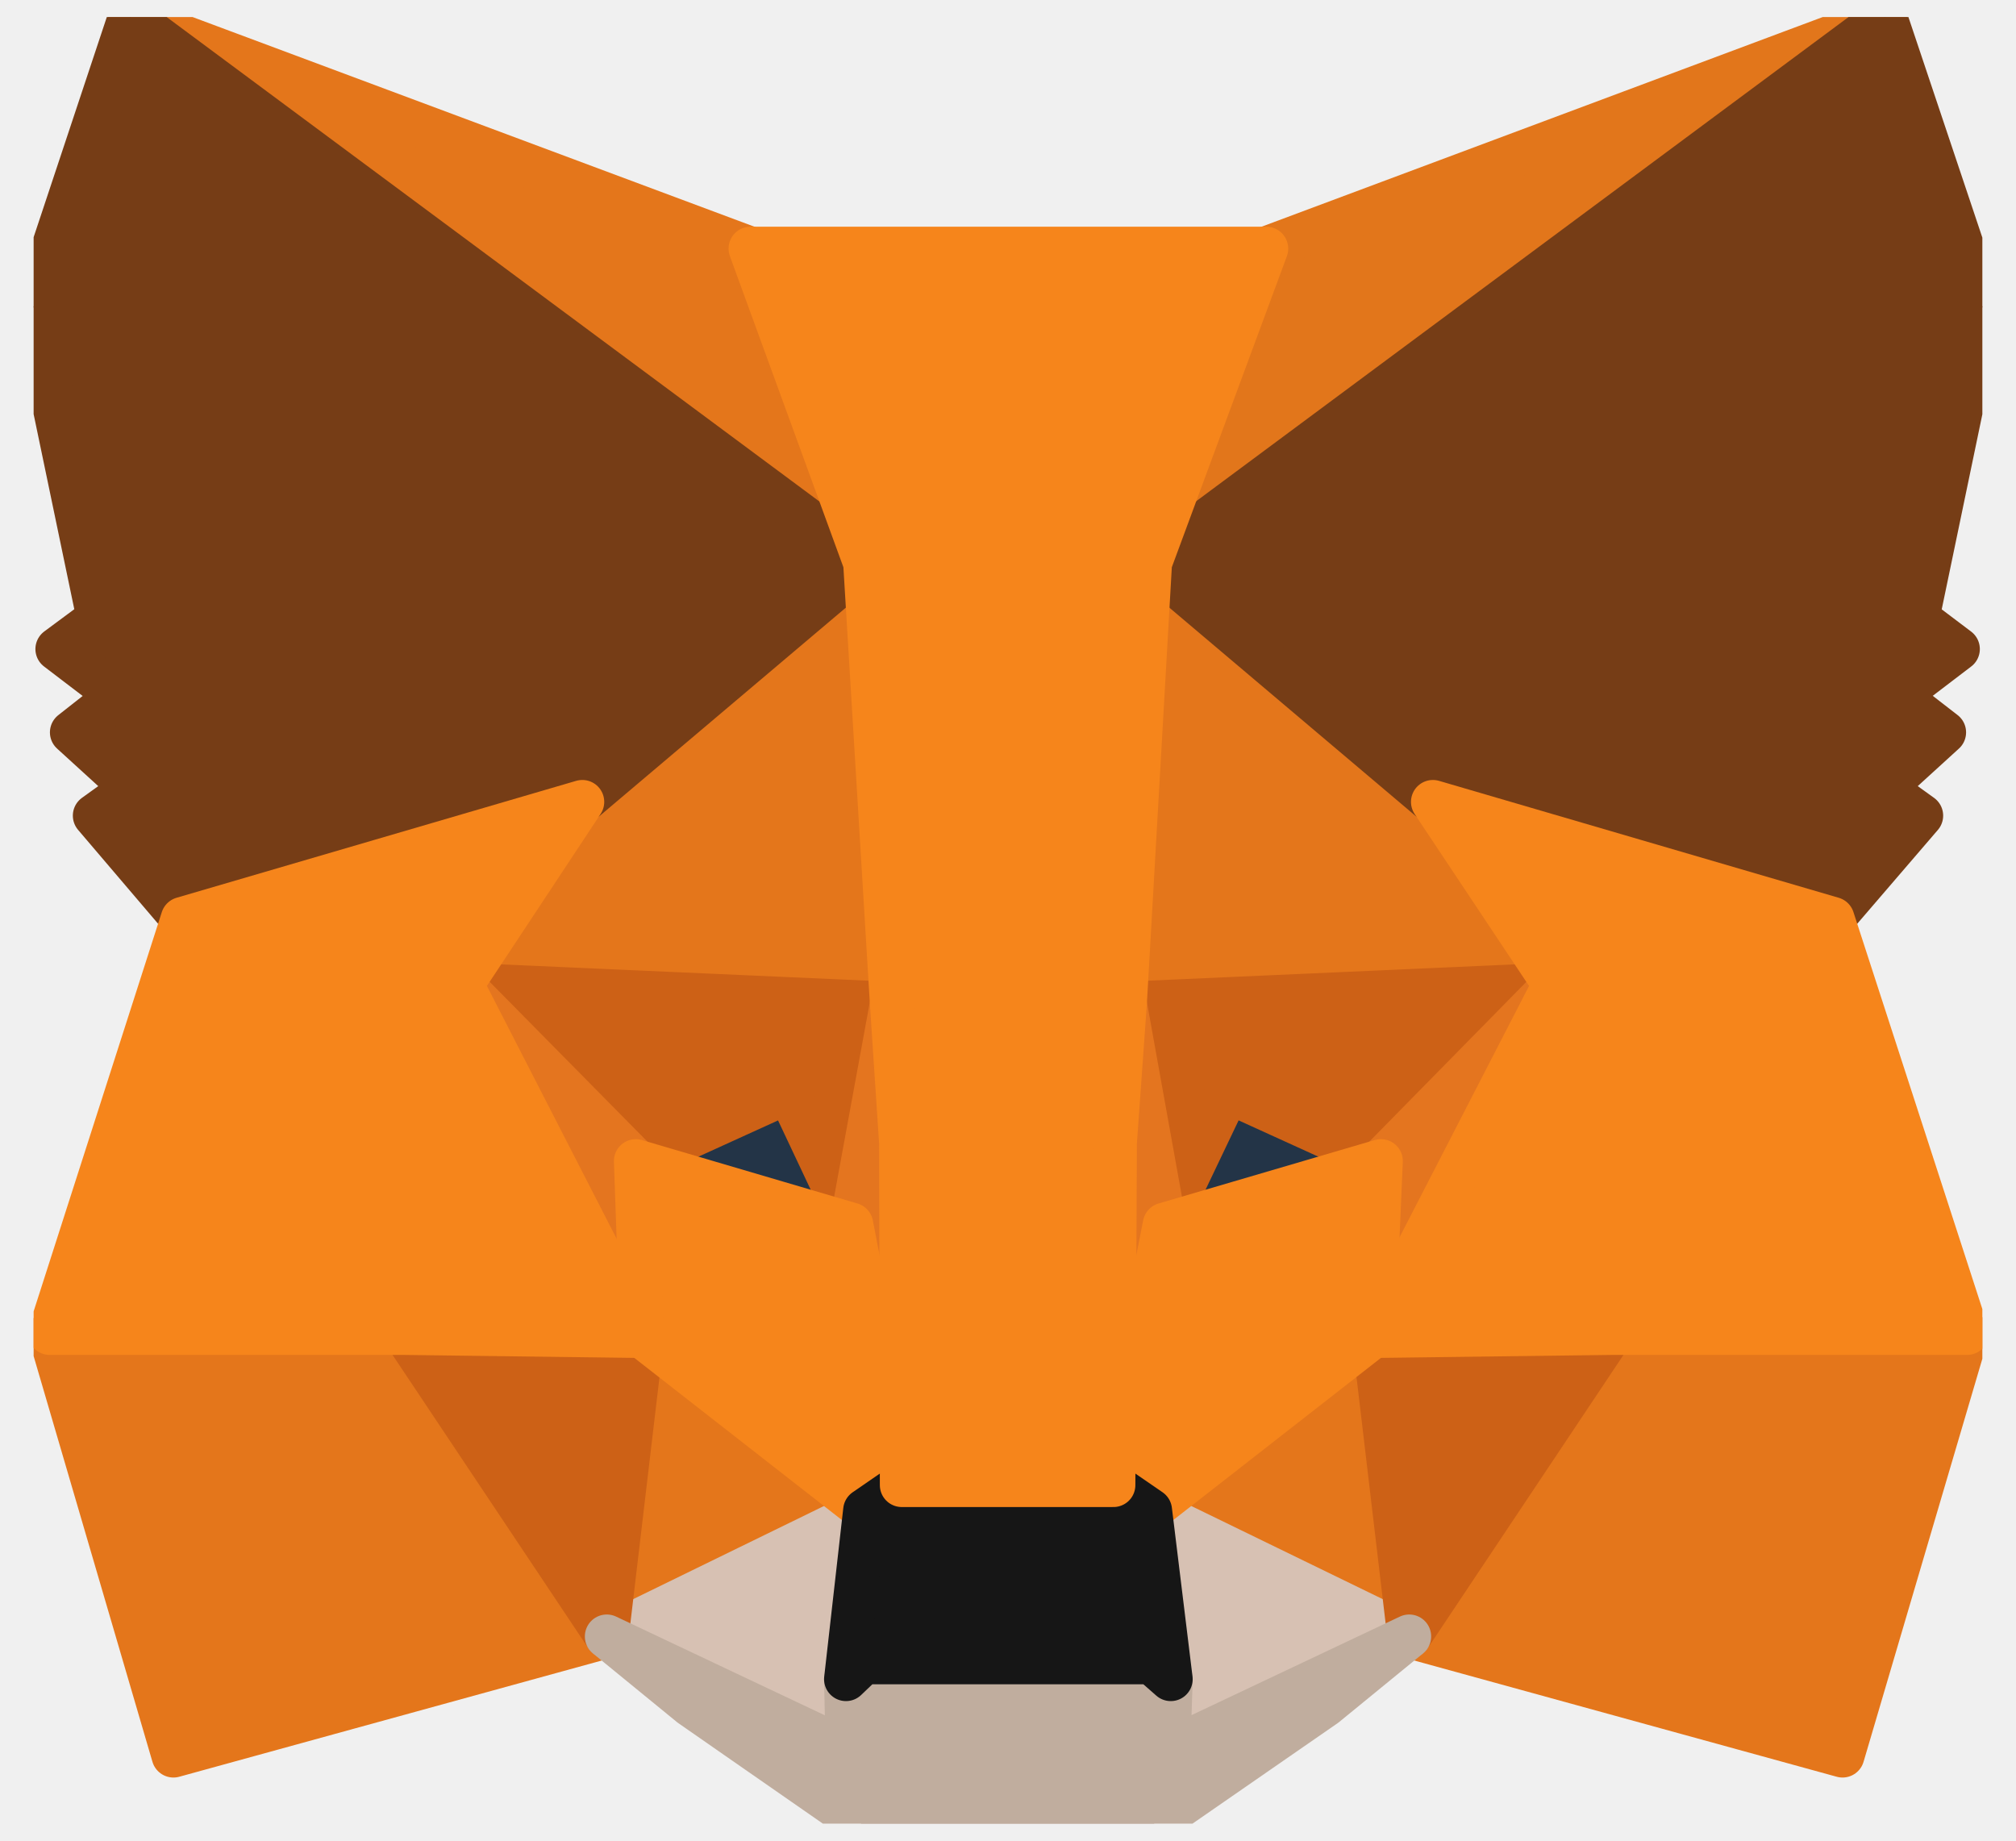
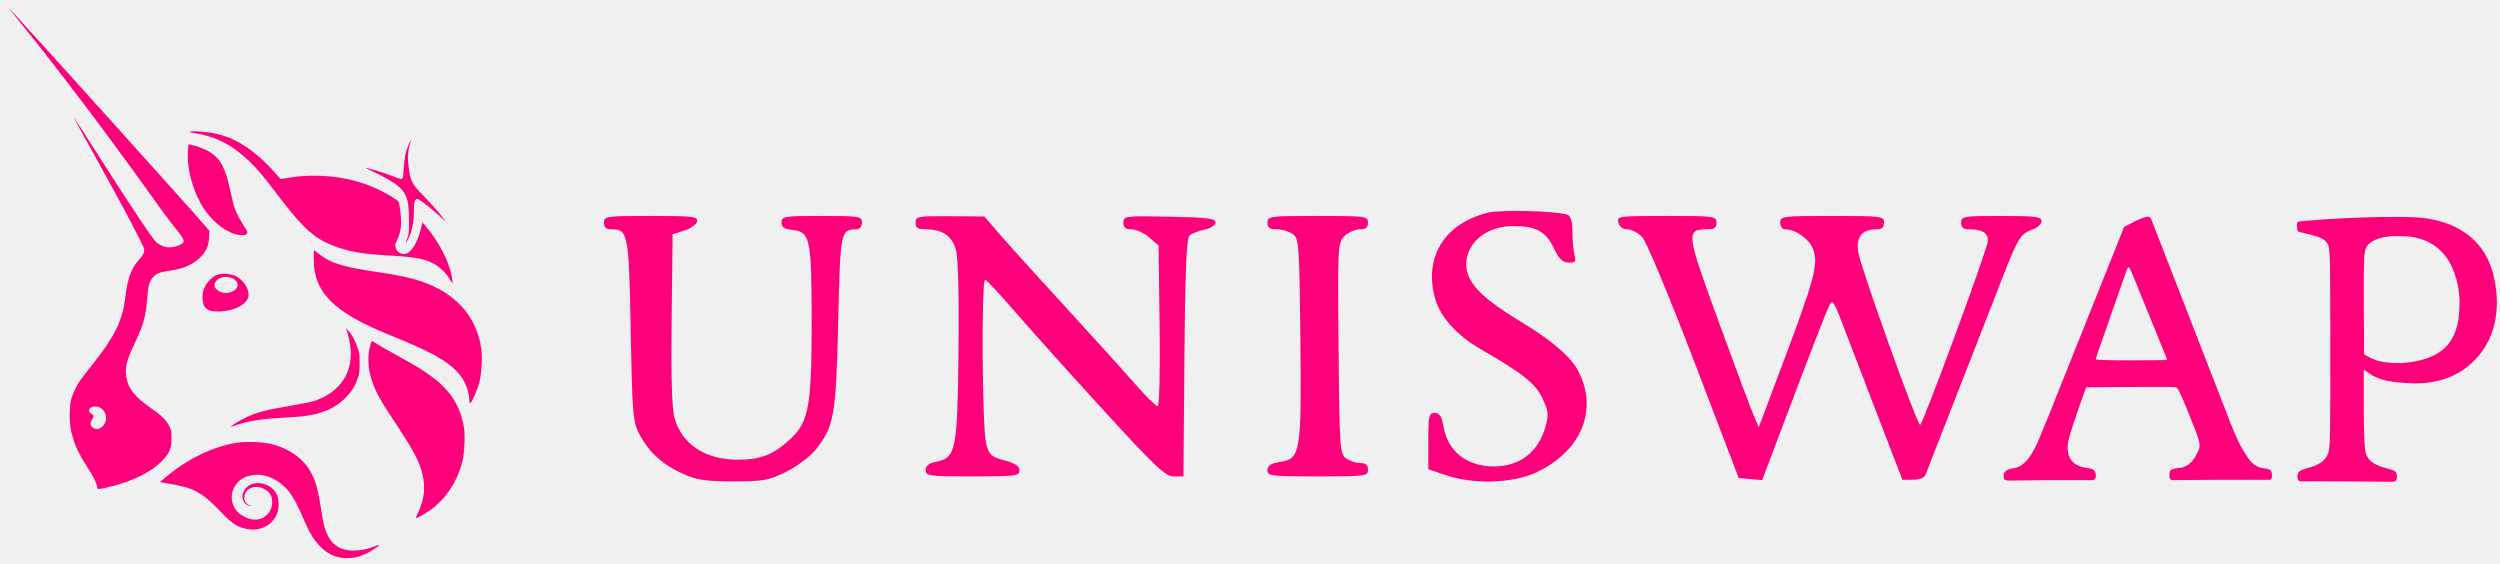
- <svg xmlns="http://www.w3.org/2000/svg" width="46" height="42" viewBox="0 0 46 42" fill="none">
-   <g clip-path="url(#clip0_8014_11844)">
-     <path d="M43.018 0.389L25.668 13.275L28.876 5.673L43.018 0.389Z" fill="#E2761B" stroke="#E2761B" stroke-linecap="round" stroke-linejoin="round" />
-     <path d="M2.964 0.389L20.175 13.398L17.124 5.673L2.964 0.389Z" fill="#E4761B" stroke="#E4761B" stroke-linecap="round" stroke-linejoin="round" />
-     <path d="M36.776 30.259L32.155 37.339L42.042 40.059L44.884 30.416L36.776 30.259Z" fill="#E4761B" stroke="#E4761B" stroke-linecap="round" stroke-linejoin="round" />
-     <path d="M1.134 30.416L3.958 40.059L13.845 37.339L9.224 30.259L1.134 30.416Z" fill="#E4761B" stroke="#E4761B" stroke-linecap="round" stroke-linejoin="round" />
-     <path d="M13.287 18.297L10.532 22.465L20.349 22.901L20.001 12.351L13.287 18.297Z" fill="#E4761B" stroke="#E4761B" stroke-linecap="round" stroke-linejoin="round" />
-     <path d="M32.695 18.297L25.895 12.229L25.668 22.901L35.468 22.465L32.695 18.297Z" fill="#E4761B" stroke="#E4761B" stroke-linecap="round" stroke-linejoin="round" />
-     <path d="M13.845 37.339L19.739 34.462L14.648 30.486L13.845 37.339Z" fill="#E4761B" stroke="#E4761B" stroke-linecap="round" stroke-linejoin="round" />
-     <path d="M26.243 34.462L32.155 37.339L31.335 30.486L26.243 34.462Z" fill="#E4761B" stroke="#E4761B" stroke-linecap="round" stroke-linejoin="round" />
-     <path d="M32.155 37.339L26.243 34.462L26.714 38.316L26.662 39.937L32.155 37.339Z" fill="#D7C1B3" stroke="#D7C1B3" stroke-linecap="round" stroke-linejoin="round" />
-     <path d="M13.845 37.339L19.338 39.937L19.303 38.316L19.739 34.462L13.845 37.339Z" fill="#D7C1B3" stroke="#D7C1B3" stroke-linecap="round" stroke-linejoin="round" />
-     <path d="M19.425 27.94L14.508 26.493L17.978 24.906L19.425 27.94Z" fill="#233447" stroke="#233447" stroke-linecap="round" stroke-linejoin="round" />
-     <path d="M26.557 27.94L28.005 24.906L31.492 26.493L26.557 27.94Z" fill="#233447" stroke="#233447" stroke-linecap="round" stroke-linejoin="round" />
-     <path d="M13.845 37.339L14.682 30.259L9.224 30.416L13.845 37.339Z" fill="#CD6116" stroke="#CD6116" stroke-linecap="round" stroke-linejoin="round" />
-     <path d="M31.318 30.259L32.155 37.339L36.776 30.416L31.318 30.259Z" fill="#CD6116" stroke="#CD6116" stroke-linecap="round" stroke-linejoin="round" />
-     <path d="M35.468 22.465L25.668 22.901L26.575 27.94L28.022 24.906L31.509 26.493L35.468 22.465Z" fill="#CD6116" stroke="#CD6116" stroke-linecap="round" stroke-linejoin="round" />
-     <path d="M14.508 26.493L17.995 24.906L19.425 27.94L20.349 22.901L10.532 22.465L14.508 26.493Z" fill="#CD6116" stroke="#CD6116" stroke-linecap="round" stroke-linejoin="round" />
-     <path d="M10.532 22.465L14.648 30.486L14.508 26.493L10.532 22.465Z" fill="#E4751F" stroke="#E4751F" stroke-linecap="round" stroke-linejoin="round" />
-     <path d="M31.509 26.493L31.335 30.486L35.468 22.465L31.509 26.493Z" fill="#E4751F" stroke="#E4751F" stroke-linecap="round" stroke-linejoin="round" />
-     <path d="M20.349 22.901L19.425 27.94L20.576 33.886L20.838 26.057L20.349 22.901Z" fill="#E4751F" stroke="#E4751F" stroke-linecap="round" stroke-linejoin="round" />
-     <path d="M25.668 22.901L25.197 26.04L25.406 33.886L26.575 27.94L25.668 22.901Z" fill="#E4751F" stroke="#E4751F" stroke-linecap="round" stroke-linejoin="round" />
-     <path d="M26.575 27.941L25.406 33.887L26.243 34.462L31.335 30.486L31.509 26.493L26.575 27.941Z" fill="#F6851B" stroke="#F6851B" stroke-linecap="round" stroke-linejoin="round" />
-     <path d="M14.508 26.493L14.648 30.486L19.739 34.462L20.576 33.887L19.425 27.941L14.508 26.493Z" fill="#F6851B" stroke="#F6851B" stroke-linecap="round" stroke-linejoin="round" />
-     <path d="M26.662 39.937L26.714 38.315L26.278 37.932H19.704L19.303 38.315L19.338 39.937L13.845 37.339L15.764 38.908L19.652 41.611H26.331L30.236 38.908L32.155 37.339L26.662 39.937Z" fill="#C0AD9E" stroke="#C0AD9E" stroke-linecap="round" stroke-linejoin="round" />
-     <path d="M26.243 34.462L25.406 33.886H20.576L19.739 34.462L19.303 38.315L19.704 37.932H26.278L26.714 38.315L26.243 34.462Z" fill="#161616" stroke="#161616" stroke-linecap="round" stroke-linejoin="round" />
-     <path d="M43.751 14.112L45.233 6.998L43.018 0.389L26.243 12.839L32.695 18.297L41.815 20.965L43.838 18.611L42.966 17.983L44.361 16.711L43.28 15.874L44.675 14.81L43.751 14.112Z" fill="#763D16" stroke="#763D16" stroke-linecap="round" stroke-linejoin="round" />
-     <path d="M0.767 6.998L2.25 14.112L1.308 14.81L2.703 15.874L1.639 16.711L3.034 17.983L2.162 18.611L4.168 20.965L13.287 18.297L19.739 12.839L2.964 0.389L0.767 6.998Z" fill="#763D16" stroke="#763D16" stroke-linecap="round" stroke-linejoin="round" />
-     <path d="M41.815 20.965L32.695 18.297L35.468 22.465L31.335 30.486L36.776 30.416H44.884L41.815 20.965Z" fill="#F6851B" stroke="#F6851B" stroke-linecap="round" stroke-linejoin="round" />
-     <path d="M13.287 18.297L4.168 20.965L1.134 30.416H9.224L14.648 30.486L10.532 22.465L13.287 18.297Z" fill="#F6851B" stroke="#F6851B" stroke-linecap="round" stroke-linejoin="round" />
-     <path d="M25.668 22.901L26.243 12.84L28.894 5.673H17.124L19.739 12.84L20.349 22.901L20.559 26.075L20.576 33.887H25.406L25.441 26.075L25.668 22.901Z" fill="#F6851B" stroke="#F6851B" stroke-linecap="round" stroke-linejoin="round" />
+ <svg xmlns="http://www.w3.org/2000/svg" width="213" height="48" viewBox="0 0 213 48" fill="none">
+   <g clip-path="url(#clip0_8015_12013)">
+     <path fill-rule="evenodd" clip-rule="evenodd" d="M1.556 1.705C6.851 8.197 12.666 16.353 13.606 17.672C13.656 17.743 13.693 17.794 13.714 17.824C14.216 18.524 14.629 19.044 14.944 19.439C15.641 20.316 15.848 20.576 15.432 20.816C15.096 21.008 14.75 21.072 14.404 21.072C14.013 21.072 13.573 20.882 13.252 20.574C13.025 20.357 11.474 18.082 9.362 14.771C7.745 12.238 6.393 10.136 6.356 10.101C6.271 10.02 6.272 10.023 9.197 15.309C11.033 18.628 12.29 21.081 12.29 21.238C12.29 21.557 12.203 21.724 11.813 22.164C11.164 22.896 10.873 23.719 10.663 25.422C10.428 27.331 9.767 28.679 7.935 30.987C6.863 32.338 6.687 32.586 6.417 33.13C6.076 33.816 5.982 34.2 5.944 35.066C5.904 35.981 5.982 36.573 6.259 37.448C6.501 38.214 6.754 38.72 7.401 39.733C7.96 40.606 8.281 41.255 8.281 41.509C8.281 41.711 8.319 41.711 9.184 41.514C11.255 41.041 12.936 40.211 13.881 39.193C14.466 38.563 14.604 38.215 14.608 37.352C14.611 36.788 14.591 36.669 14.44 36.344C14.194 35.816 13.746 35.376 12.759 34.695C11.466 33.802 10.914 33.083 10.761 32.094C10.636 31.283 10.781 30.711 11.497 29.196C12.237 27.628 12.421 26.96 12.545 25.38C12.625 24.359 12.736 23.957 13.026 23.634C13.329 23.297 13.602 23.182 14.351 23.079C15.573 22.91 16.351 22.591 16.991 21.996C17.546 21.479 17.778 20.982 17.814 20.233L17.841 19.665L17.531 19.3C16.408 17.977 0.804 0.666 0.735 0.666C0.72 0.666 1.089 1.134 1.556 1.705ZM8.911 36.102C9.165 35.648 9.03 35.064 8.606 34.779C8.204 34.509 7.581 34.636 7.581 34.987C7.581 35.094 7.64 35.172 7.772 35.241C7.995 35.357 8.011 35.487 7.836 35.753C7.658 36.022 7.673 36.259 7.876 36.42C8.204 36.679 8.668 36.537 8.911 36.102ZM16.553 11.337C16.052 11.259 16.03 11.25 16.266 11.213C16.718 11.143 17.785 11.239 18.52 11.415C20.236 11.827 21.797 12.883 23.464 14.757L23.907 15.255L24.541 15.152C27.209 14.719 29.924 15.063 32.195 16.123C32.82 16.415 33.805 16.995 33.928 17.144C33.967 17.191 34.039 17.497 34.088 17.824C34.256 18.953 34.172 19.819 33.83 20.465C33.644 20.817 33.634 20.929 33.759 21.23C33.858 21.47 34.137 21.648 34.413 21.647C34.977 21.647 35.584 20.725 35.866 19.443L35.977 18.934L36.199 19.187C37.414 20.577 38.368 22.473 38.532 23.823L38.574 24.174L38.37 23.855C38.019 23.304 37.666 22.93 37.214 22.627C36.399 22.083 35.537 21.897 33.255 21.776C31.193 21.666 30.027 21.488 28.87 21.107C26.902 20.459 25.91 19.596 23.572 16.498C22.534 15.122 21.892 14.36 21.253 13.747C19.803 12.354 18.377 11.623 16.553 11.337ZM34.393 14.41C34.444 13.488 34.568 12.88 34.817 12.324C34.916 12.104 35.008 11.924 35.022 11.924C35.036 11.924 34.994 12.087 34.927 12.285C34.746 12.824 34.716 13.561 34.841 14.419C34.999 15.508 35.089 15.665 36.228 16.84C36.762 17.392 37.384 18.087 37.609 18.386L38.019 18.929L37.609 18.541C37.108 18.066 35.956 17.141 35.702 17.009C35.531 16.92 35.506 16.922 35.401 17.027C35.304 17.125 35.283 17.271 35.27 17.964C35.249 19.043 35.103 19.736 34.752 20.429C34.562 20.803 34.532 20.723 34.703 20.3C34.832 19.985 34.845 19.846 34.844 18.801C34.842 16.702 34.595 16.197 33.148 15.332C32.782 15.113 32.178 14.797 31.806 14.63C31.434 14.463 31.139 14.318 31.15 14.307C31.191 14.266 32.602 14.682 33.17 14.902C34.015 15.231 34.154 15.273 34.257 15.234C34.326 15.207 34.359 15.005 34.393 14.41ZM16.016 12.798C15.88 14.419 16.509 16.587 17.526 18.001C18.314 19.098 19.536 19.95 20.438 20.032C21.029 20.086 21.206 19.899 20.939 19.505C20.568 18.957 20.112 18.115 19.991 17.754C19.916 17.53 19.753 16.868 19.629 16.283C19.204 14.285 18.788 13.507 17.825 12.916C17.474 12.701 16.724 12.419 16.289 12.339L16.058 12.297L16.016 12.798ZM33.159 28.526C28.407 26.594 26.733 24.916 26.733 22.085C26.733 21.669 26.747 21.328 26.764 21.328C26.782 21.328 26.965 21.465 27.173 21.633C28.137 22.414 29.216 22.748 32.203 23.188C33.961 23.447 34.951 23.656 35.863 23.962C38.764 24.934 40.559 26.905 40.987 29.591C41.111 30.372 41.038 31.835 40.837 32.607C40.677 33.216 40.191 34.314 40.063 34.356C40.027 34.368 39.992 34.23 39.983 34.041C39.934 33.033 39.429 32.051 38.582 31.315C37.618 30.479 36.324 29.814 33.159 28.526ZM29.593 28.314C29.66 28.514 29.763 28.971 29.823 29.329C30.203 31.617 29.014 33.466 26.701 34.183C26.456 34.258 25.491 34.449 24.557 34.606C22.666 34.924 21.823 35.15 20.975 35.562C20.373 35.855 19.645 36.293 19.689 36.336C19.703 36.35 19.84 36.317 19.994 36.263C21.063 35.884 22.253 35.687 24.06 35.592C24.778 35.555 25.594 35.495 25.874 35.459C27.485 35.254 28.601 34.76 29.469 33.868C29.952 33.371 30.24 32.908 30.472 32.256C30.619 31.842 30.639 31.688 30.64 30.955C30.641 30.208 30.623 30.072 30.464 29.612C30.255 29.009 30.009 28.558 29.697 28.204L29.472 27.949L29.593 28.314ZM32.001 33.237C31.37 31.866 31.225 30.543 31.571 29.308C31.608 29.176 31.667 29.068 31.703 29.068C31.739 29.068 31.888 29.149 32.034 29.249C32.325 29.447 32.909 29.78 34.464 30.636C36.404 31.705 37.51 32.532 38.262 33.477C38.921 34.305 39.328 35.248 39.525 36.397C39.636 37.048 39.571 38.615 39.405 39.271C38.884 41.339 37.671 42.963 35.942 43.911C35.689 44.049 35.461 44.163 35.437 44.164C35.412 44.164 35.505 43.928 35.642 43.637C36.224 42.409 36.29 41.214 35.85 39.884C35.581 39.07 35.032 38.077 33.923 36.398C32.634 34.445 32.318 33.926 32.001 33.237ZM20.107 37.734C18.109 38.062 15.914 39.131 14.151 40.635L13.626 41.083L14.087 41.156C16.495 41.535 17.143 41.872 18.814 43.61C19.775 44.61 20.099 44.832 20.897 45.038C22.068 45.34 23.222 44.785 23.618 43.73C23.795 43.259 23.771 42.478 23.568 42.086C23.085 41.153 21.679 40.851 20.999 41.535C20.433 42.104 20.598 42.962 21.302 43.109C21.463 43.144 21.459 43.136 21.261 43.046C20.953 42.905 20.819 42.71 20.817 42.399C20.813 41.67 21.638 41.262 22.406 41.611C22.968 41.868 23.192 42.203 23.192 42.789C23.192 43.693 22.43 44.374 21.544 44.263C21.07 44.203 20.491 43.897 20.18 43.543C19.398 42.65 19.703 41.241 20.794 40.7C21.625 40.289 22.73 40.39 23.586 40.957C24.57 41.608 24.989 42.203 25.836 44.155C26.112 44.791 26.467 45.507 26.625 45.746C27.428 46.96 28.39 47.555 29.549 47.555C30.188 47.555 30.669 47.437 31.273 47.132C31.723 46.905 32.36 46.475 32.314 46.428C32.301 46.415 32.115 46.474 31.9 46.559C30.635 47.057 29.349 47.023 28.602 46.47C28.131 46.123 27.752 45.43 27.557 44.564C27.523 44.414 27.412 43.752 27.309 43.093C27.05 41.421 26.8 40.67 26.219 39.808C25.624 38.926 24.48 38.186 23.202 37.855C22.404 37.649 20.969 37.593 20.107 37.734ZM17.308 24.813C17.481 24.169 18.038 23.555 18.612 23.377C18.977 23.264 19.731 23.336 20.085 23.518C20.772 23.871 21.271 24.674 21.163 25.255C21.031 25.962 19.895 26.528 18.589 26.537C17.921 26.542 17.675 26.451 17.42 26.108C17.262 25.895 17.203 25.206 17.308 24.813ZM19.91 23.77C20.252 23.981 20.34 24.294 20.139 24.583C20 24.782 19.571 24.971 19.257 24.971C18.785 24.971 18.27 24.633 18.27 24.323C18.27 23.701 19.257 23.367 19.91 23.77ZM122.31 25.553C121.244 22.008 123.002 19.067 126.752 18.122C127.828 17.851 132.698 17.974 133.532 18.293C133.838 18.41 133.972 18.859 133.975 19.781C133.977 20.508 134.056 21.391 134.15 21.742C134.294 22.276 134.21 22.381 133.647 22.372C133.138 22.364 132.83 22.066 132.4 21.163C131.714 19.721 130.882 19.263 128.945 19.257C126.471 19.25 124.662 20.916 124.956 22.927C125.148 24.237 126.456 25.525 129.392 27.296C132.186 28.981 133.816 30.366 134.465 31.608C136.202 34.926 134.719 38.478 130.849 40.267C128.862 41.186 125.533 41.281 123.192 40.486L121.693 39.977V37.581C121.693 35.412 121.745 35.186 122.239 35.186C122.653 35.186 122.831 35.459 122.977 36.316C123.338 38.445 124.956 39.738 127.261 39.738C129.519 39.738 131.097 38.504 131.702 36.267C131.959 35.315 131.915 34.963 131.404 33.912C130.792 32.652 129.738 31.815 126.158 29.75C124.171 28.604 122.767 27.072 122.31 25.553ZM52.134 19.538C51.645 19.538 51.455 19.378 51.455 18.968C51.455 18.427 51.645 18.399 55.473 18.399C59.026 18.399 59.48 18.453 59.399 18.861C59.348 19.114 58.857 19.466 58.307 19.643L57.308 19.964L57.222 27.219C57.165 32.06 57.246 34.853 57.464 35.612C58.112 37.87 60.089 39.169 62.879 39.169C64.82 39.169 65.955 38.715 67.38 37.367C68.913 35.917 69.158 34.54 69.153 27.381C69.148 20.32 69.025 19.737 67.509 19.591C66.819 19.524 66.587 19.363 66.587 18.951C66.587 18.436 66.815 18.399 70.014 18.399C73.249 18.399 73.44 18.431 73.44 18.968C73.44 19.319 73.248 19.539 72.94 19.542C71.618 19.553 71.594 19.679 71.415 27.422C71.231 35.462 71.058 36.414 69.429 38.384C68.959 38.952 67.838 39.777 66.939 40.218C65.472 40.935 65.006 41.017 62.447 41.013C60.089 41.008 59.344 40.894 58.164 40.357C56.443 39.574 55.323 38.559 54.498 37.035C53.922 35.971 53.872 35.395 53.739 28.187C53.586 19.935 53.512 19.538 52.134 19.538ZM78.851 19.538C78.199 19.538 78.008 19.409 78.008 18.968C78.008 18.435 78.191 18.401 80.935 18.423L83.861 18.446L85.262 20.059C86.031 20.946 88.541 23.72 90.838 26.224C93.135 28.727 95.772 31.64 96.698 32.696C97.624 33.753 98.496 34.617 98.635 34.617C98.778 34.617 98.85 31.633 98.799 27.763L98.709 20.91L97.907 20.224C97.467 19.846 96.793 19.538 96.409 19.538C95.898 19.538 95.711 19.383 95.711 18.96C95.711 18.405 95.856 18.386 99.636 18.463C102.851 18.527 103.562 18.617 103.562 18.957C103.562 19.199 103.165 19.453 102.608 19.567C102.083 19.674 101.505 19.909 101.323 20.09C101.089 20.324 100.969 23.344 100.911 30.505L100.829 40.591H100.002C99.289 40.591 98.441 39.79 93.908 34.83C91.011 31.661 87.63 27.895 86.394 26.461C85.158 25.027 84.05 23.842 83.933 23.829C83.601 23.792 83.681 36.606 84.02 37.822C84.285 38.77 84.466 38.934 85.59 39.233C86.494 39.474 86.859 39.718 86.859 40.081C86.859 40.548 86.515 40.591 82.862 40.591C79.144 40.591 78.865 40.554 78.865 40.058C78.865 39.695 79.134 39.471 79.709 39.356C81.452 39.009 81.568 38.458 81.665 30.028C81.72 25.308 81.64 22.004 81.453 21.313C81.124 20.096 80.305 19.538 78.851 19.538ZM108.79 19.538C108.179 19.538 107.988 19.402 107.988 18.968C107.988 18.425 108.179 18.399 112.271 18.399C116.363 18.399 116.554 18.425 116.554 18.968C116.554 19.386 116.363 19.538 115.84 19.538C115.447 19.538 114.864 19.799 114.544 20.118C113.978 20.682 113.963 20.962 114.044 29.672C114.122 38.176 114.156 38.668 114.681 39.05C114.986 39.272 115.532 39.453 115.894 39.453C116.363 39.453 116.554 39.617 116.554 40.023C116.554 40.566 116.363 40.591 112.271 40.591C108.276 40.591 107.988 40.556 107.988 40.059C107.988 39.658 108.268 39.481 109.119 39.346C110.809 39.077 110.895 38.525 110.79 28.69C110.706 20.813 110.67 20.322 110.146 19.941C109.841 19.719 109.231 19.538 108.79 19.538ZM138.665 19.538C138.275 19.538 137.978 19.321 137.885 18.968C137.741 18.418 137.877 18.399 141.992 18.399C146.058 18.399 146.248 18.425 146.248 18.968C146.248 19.406 146.058 19.538 145.426 19.538C143.629 19.538 143.669 19.863 146.39 27.304C147.774 31.091 149.119 34.689 149.377 35.299L149.847 36.407L152.028 30.604C154.595 23.773 154.928 22.51 154.492 21.264C154.188 20.396 153.007 19.538 152.116 19.538C151.864 19.538 151.673 19.293 151.673 18.968C151.673 18.424 151.864 18.399 156.099 18.399C160.334 18.399 160.524 18.424 160.524 18.968C160.524 19.373 160.334 19.538 159.865 19.538C158.665 19.538 158.135 20.175 158.308 21.415C158.485 22.691 163.396 36.402 163.602 36.197C163.937 35.863 169.375 21.103 169.375 20.527C169.375 19.838 168.891 19.538 167.782 19.538C167.282 19.538 167.091 19.381 167.091 18.968C167.091 18.431 167.282 18.399 170.518 18.399C173.424 18.399 173.944 18.467 173.944 18.841C173.944 19.084 173.588 19.406 173.153 19.557C172.174 19.897 171.928 20.285 170.7 23.429C170.161 24.809 168.474 29.13 166.95 33.029C165.427 36.929 164.115 40.29 164.035 40.498C163.955 40.706 163.483 40.876 162.985 40.876H162.082L160.031 35.541C158.903 32.608 157.57 29.132 157.069 27.817C156.211 25.565 156.139 25.467 155.816 26.11C155.628 26.486 154.273 29.968 152.805 33.848L150.136 40.904L149.14 40.819L148.143 40.734L144.344 30.798C142.221 25.247 140.269 20.57 139.92 20.2C139.577 19.835 139.012 19.538 138.665 19.538ZM195.756 19.658C195.708 19.55 195.708 19.162 195.708 19.162C195.708 19.162 195.698 19.022 195.756 18.947C195.815 18.872 195.836 18.87 196.046 18.85L196.048 18.85C196.819 18.777 198.365 18.654 199.656 18.597C199.774 18.592 199.906 18.586 200.048 18.58L200.051 18.579L200.053 18.579L200.054 18.579C201.475 18.515 204.017 18.429 205.764 18.516C209.116 18.683 211.501 20.304 212.313 22.982C213.126 25.659 212.696 28.173 211.589 29.773C210.481 31.373 208.619 32.75 205.523 32.66C202.967 32.587 202.284 32.108 201.737 31.726C201.622 31.645 201.512 31.568 201.393 31.501V34.916C201.42 37.245 201.439 38.363 201.62 38.777C201.863 39.335 202.412 39.678 203.482 39.941C203.482 39.941 203.966 40.055 204.091 40.176C204.216 40.297 204.216 40.566 204.216 40.566C204.216 40.566 204.241 40.817 204.141 40.945C204.041 41.073 203.847 41.047 203.847 41.047L199.108 41.009L196.251 41.002C196.251 41.002 195.951 41.059 195.838 40.938C195.726 40.818 195.736 40.566 195.736 40.566C195.736 40.566 195.761 40.295 195.892 40.174C196.023 40.053 196.511 39.917 196.511 39.917C197.613 39.608 198.091 39.28 198.341 38.664C198.542 38.167 198.543 37.245 198.541 29.723C198.539 22.589 198.529 21.258 198.365 20.876C198.123 20.309 197.517 20.159 196.654 19.945L196.654 19.945C196.483 19.903 196.301 19.858 196.111 19.807C196.111 19.807 195.804 19.766 195.756 19.658ZM209.555 25.479C209.555 26.649 209.534 28.48 208.289 29.651C207.044 30.821 204.592 31.142 202.927 30.816C202.403 30.713 202.103 30.555 201.872 30.433L201.848 30.421L201.422 30.196L201.398 26.086C201.382 23.511 201.409 21.833 201.47 21.594C201.525 20.236 203.528 20.067 204.507 20.117C208.694 20.117 209.433 23.645 209.555 25.479ZM182.609 18.559C182.609 18.559 182.404 18.637 182.094 18.755L180.976 19.332L180.171 21.342C179.728 22.447 178.918 24.477 178.371 25.851C177.375 28.355 176.717 30 176.024 31.717C175.821 32.222 175.206 33.76 174.658 35.135C174.11 36.509 173.562 37.817 173.441 38.042C173.42 38.079 173.399 38.119 173.376 38.161C173.07 38.737 172.538 39.738 171.598 39.889C171.598 39.889 171.081 39.94 170.889 40.129C170.698 40.318 170.717 40.473 170.717 40.473V40.711C170.717 40.711 170.734 40.827 170.842 40.884C170.951 40.942 171.098 40.945 171.098 40.945L174.536 40.906H178.09C178.09 40.906 178.342 40.935 178.439 40.855C178.536 40.774 178.562 40.655 178.562 40.655V40.404C178.562 40.404 178.513 40.132 178.372 40.026C178.231 39.92 177.704 39.847 177.704 39.847C176.281 39.66 176.036 38.584 176.212 37.617C176.298 37.141 176.87 35.382 177.514 33.612L177.737 33L181.46 32.971C183.509 32.956 185.277 32.966 185.39 32.995C185.552 33.036 185.778 33.495 186.443 35.132C187.449 37.612 187.53 37.914 187.307 38.378C187.293 38.406 187.279 38.438 187.263 38.471C187.054 38.92 186.648 39.792 185.625 39.88C185.625 39.88 185.082 39.899 184.947 40.062C184.812 40.224 184.841 40.411 184.841 40.411V40.659C184.841 40.659 184.877 40.805 184.947 40.862C185.017 40.92 185.134 40.905 185.134 40.905L188.515 40.881L193.266 40.881C193.266 40.881 193.453 40.901 193.504 40.829C193.554 40.757 193.565 40.673 193.565 40.673V40.343C193.565 40.343 193.544 40.168 193.453 40.071C193.361 39.975 192.745 39.873 192.745 39.873C191.958 39.746 191.566 39.096 191.274 38.612C191.2 38.489 191.132 38.376 191.065 38.286C190.93 38.101 190.447 37.091 190.068 36.119C189.69 35.147 188.836 32.952 188.171 31.24C187.506 29.529 186.578 27.142 186.109 25.936C185.64 24.729 184.748 22.434 184.127 20.835C184.025 20.572 183.934 20.337 183.852 20.126L183.852 20.125C183.436 19.051 183.268 18.617 183.222 18.559C183.072 18.368 182.609 18.559 182.609 18.559ZM182.387 25.093C182.237 24.729 181.973 24.075 181.801 23.64C181.487 22.85 181.368 22.668 181.271 22.831C181.243 22.878 181.045 23.419 180.832 24.031C179.454 27.997 178.83 29.783 178.705 30.12C178.627 30.331 178.562 30.549 178.562 30.604C178.562 30.668 179.683 30.704 181.604 30.704C183.276 30.704 184.645 30.684 184.645 30.658C184.645 30.633 184.496 30.254 184.313 29.817C184.131 29.379 183.684 28.287 183.321 27.389C182.958 26.491 182.537 25.458 182.387 25.093Z" fill="#FF007A" />
  </g>
  <defs>
-     <clipPath id="clip0_8014_11844">
-       <rect width="44.465" height="41.222" fill="white" transform="translate(0.767334 0.38916)" />
+     <clipPath id="clip0_8015_12013">
+       <rect width="212" height="46.889" fill="white" transform="translate(0.734276 0.665771)" />
    </clipPath>
  </defs>
</svg>
